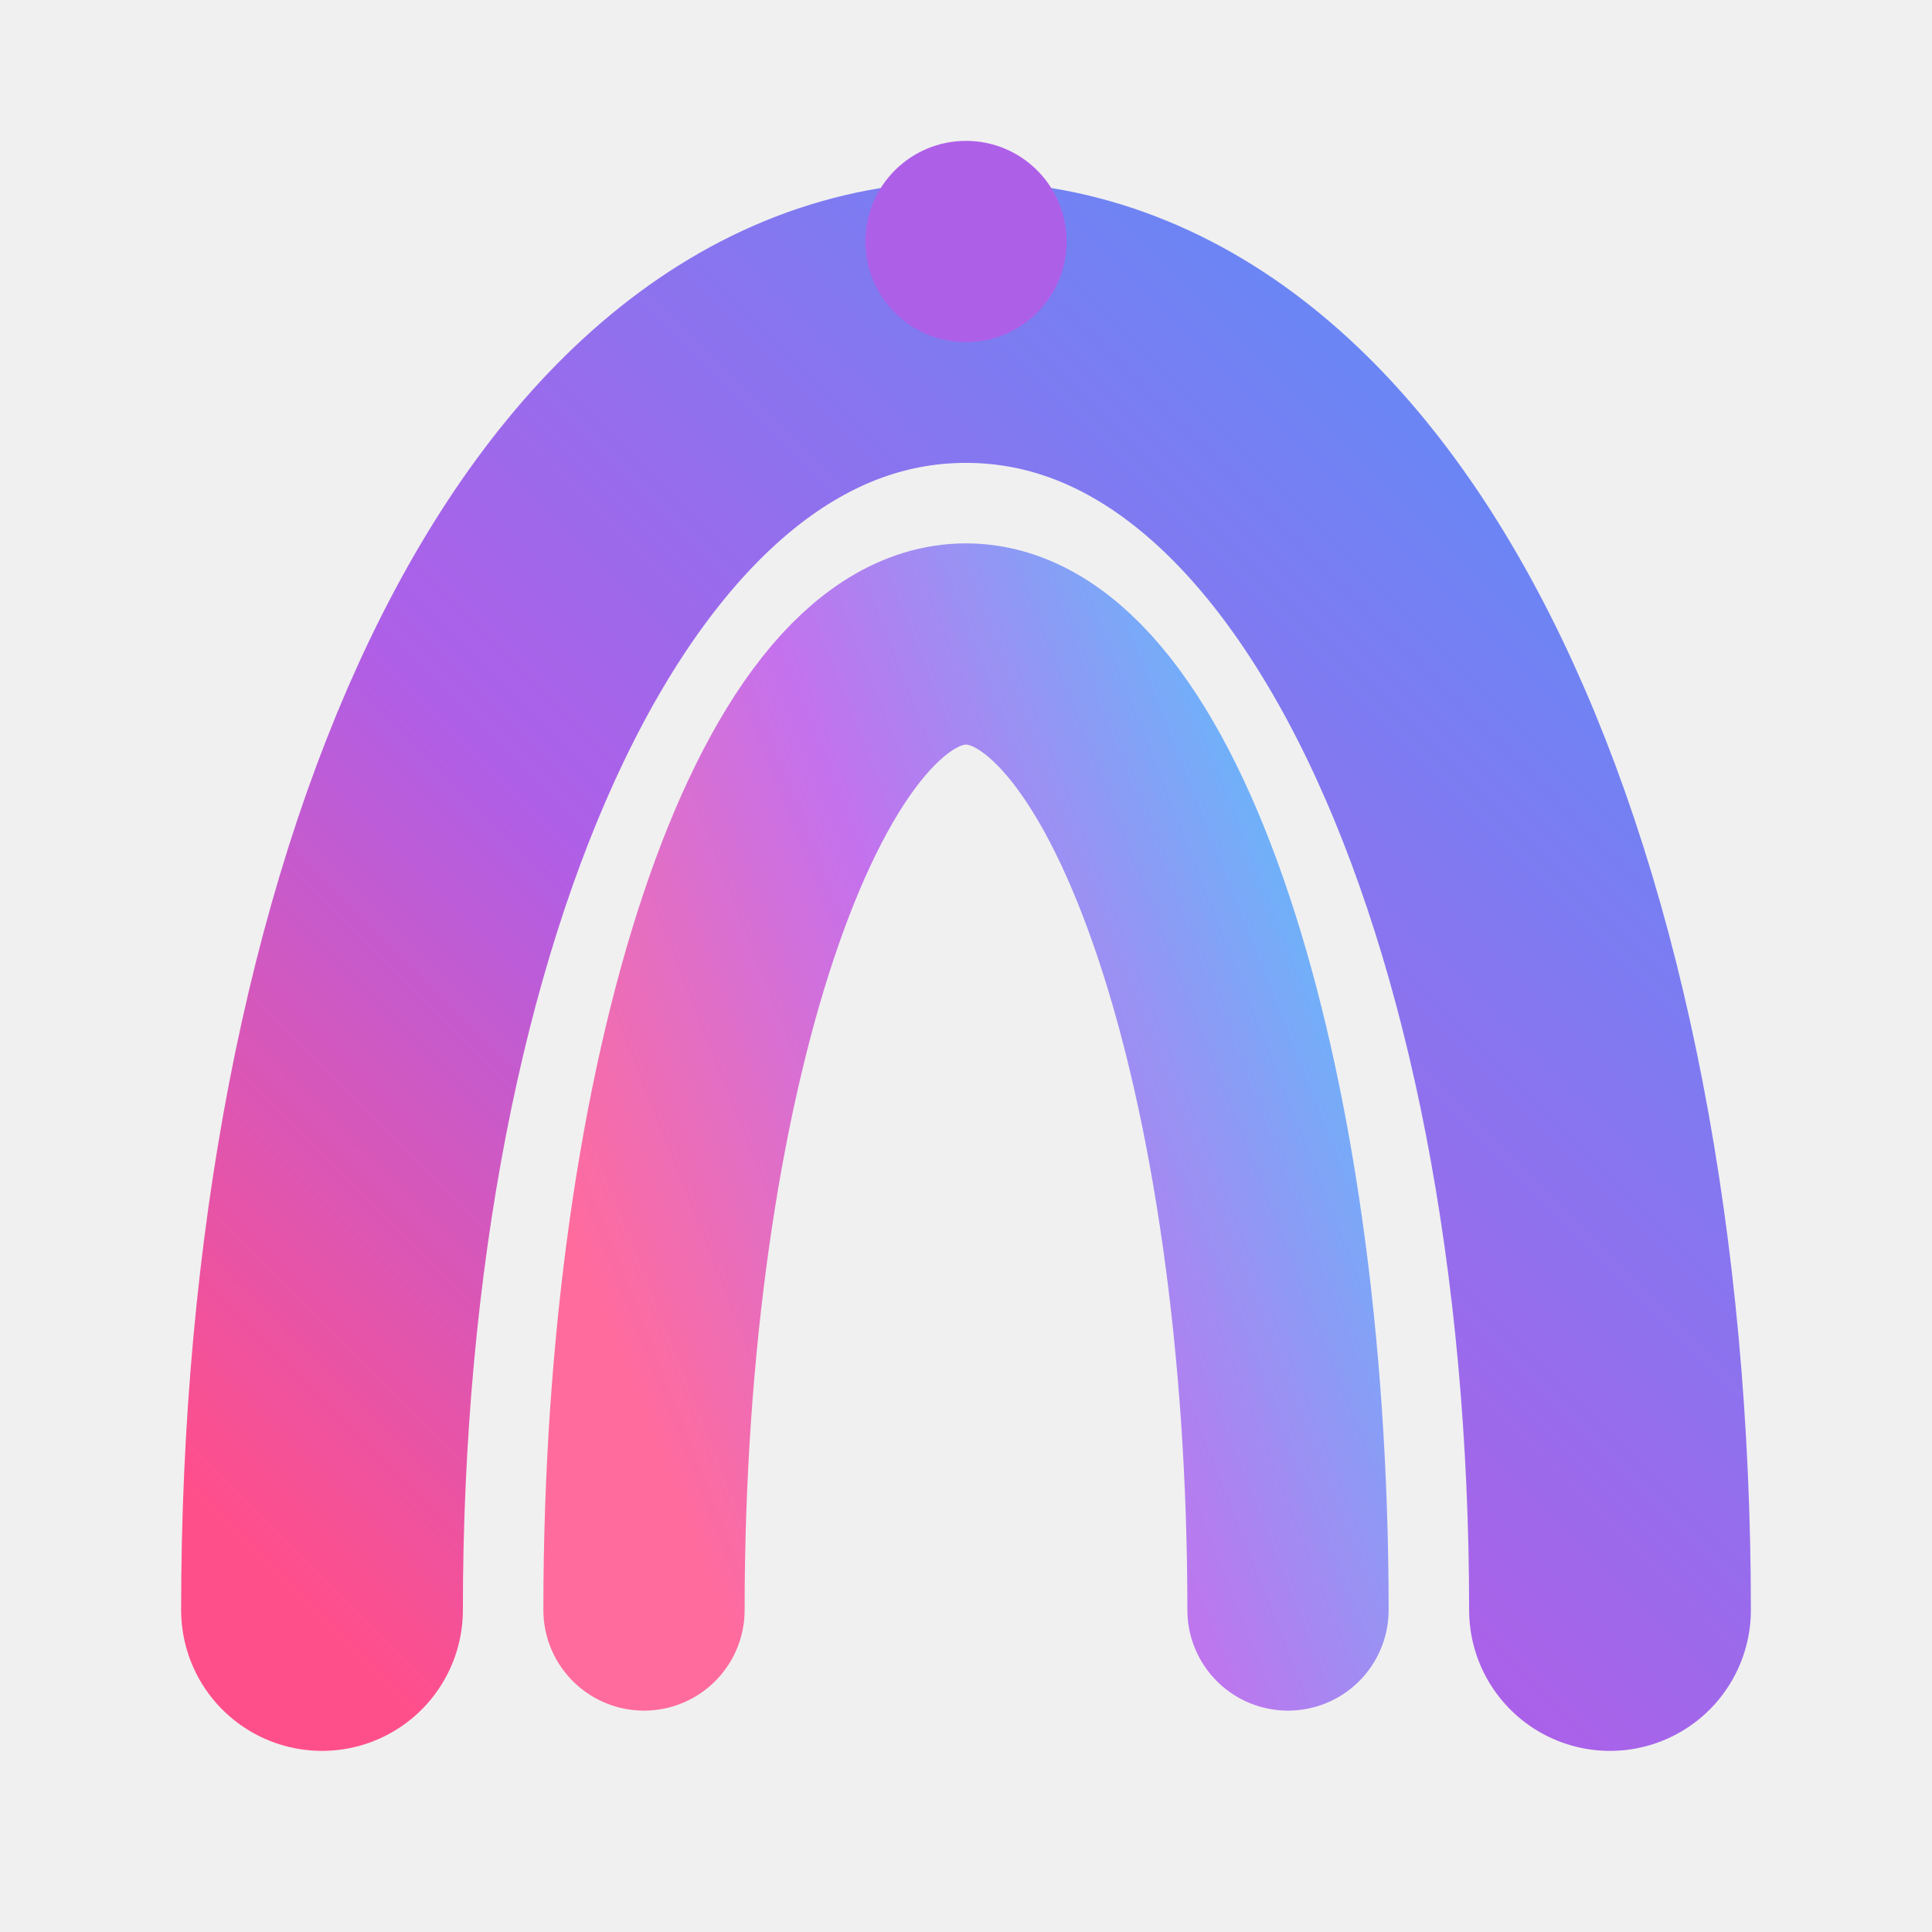
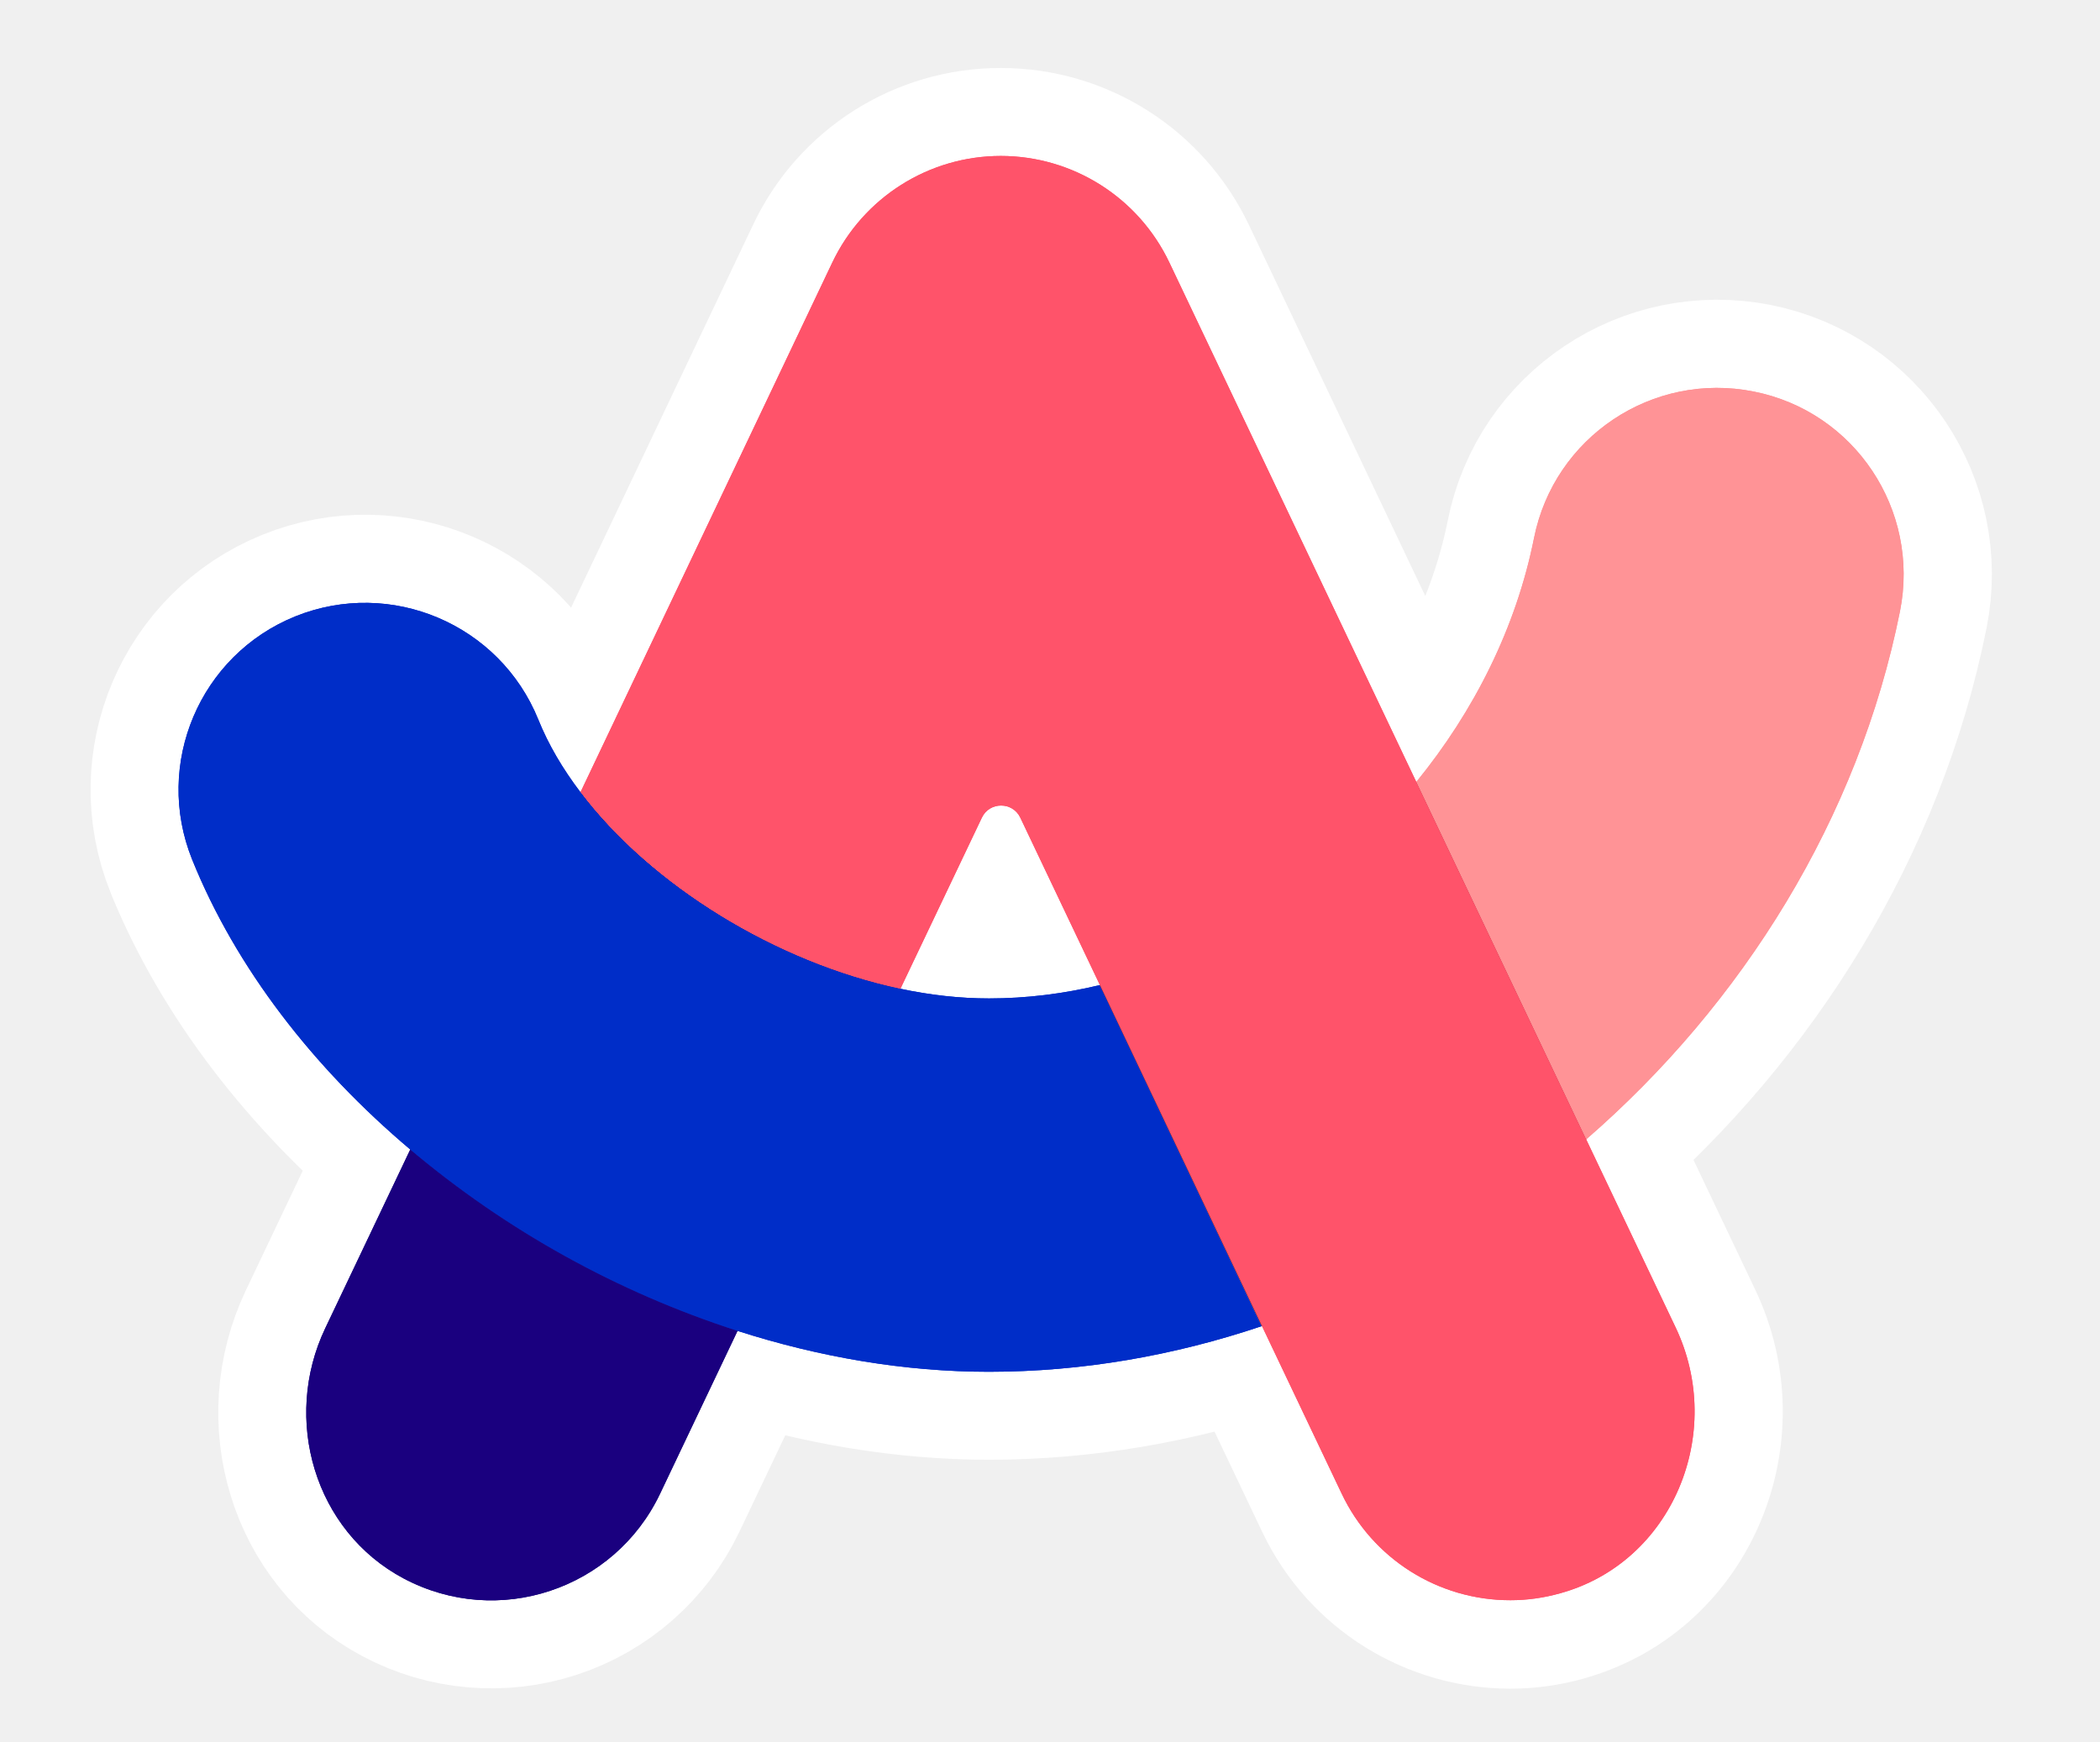
- <svg xmlns="http://www.w3.org/2000/svg" viewBox="0 0 48 48">
-   <defs>
-     <linearGradient id="arc-grad1" x1="0" y1="1" x2="1" y2="0">
-       <stop offset="0%" stop-color="#FF4F8B" />
-       <stop offset="40%" stop-color="#AE5FE8" />
-       <stop offset="100%" stop-color="#5B8FF7" />
-     </linearGradient>
-     <linearGradient id="arc-grad2" x1="0" y1="0.8" x2="1" y2="0.2">
-       <stop offset="0%" stop-color="#FF6B9D" />
-       <stop offset="50%" stop-color="#C471ED" />
-       <stop offset="100%" stop-color="#6CB3FA" />
-     </linearGradient>
-   </defs>
-   <path d="M8 40C8 22.3 14.3 8 24 8s16 14.3 16 32" fill="none" stroke="url(#arc-grad1)" stroke-width="7" stroke-linecap="round" />
-   <path d="M16 40c0-13.3 3.6-24 8-24s8 10.7 8 24" fill="none" stroke="url(#arc-grad2)" stroke-width="5" stroke-linecap="round" />
-   <circle cx="24" cy="6" r="2.5" fill="#AE5FE8" />
+ <svg xmlns="http://www.w3.org/2000/svg" viewBox="0 0 82 68">
+   <g>
+     <g transform="translate(143 148)">
+       <g fill-rule="evenodd" clip-rule="evenodd">
+         <path d="M-103.92-141.91c2.81 0 5.37 1.62 6.58 4.16l9.64 20.28s0 .01-.01.01c0 0 0-.01.01-.01 2.26-2.77 3.9-6.03 4.6-9.53.79-3.95 4.63-6.5 8.58-5.72a7.29 7.29 0 0 1 5.72 8.58c-1.62 8.09-6.14 15.32-12.26 20.63l3.5 7.36c1.94 4.08-.09 9.07-4.39 10.35l-.13.04c-.64.18-1.3.27-1.94.27-2.73 0-5.34-1.54-6.59-4.16l-3.11-6.54-6.33-13.32h.02-.02l-3.11-6.54a.831.831 0 0 0-1.5 0l-3.18 6.68c-4.85-1.03-9.73-4.03-12.49-7.68l9.83-20.68a7.254 7.254 0 0 1 6.58-4.18zm-27.55 17.98c3.73-1.51 7.98.29 9.49 4.03.39.97.95 1.92 1.64 2.83l.01.01.33.42c.03.04.06.07.09.11l.09.11c.05.05.09.11.14.16.01.01.02.02.02.03l-.02-.03c.19.23.4.45.61.67.01.01.01.02.02.02.69.72 1.46 1.4 2.29 2.03.39.3.79.58 1.2.86.04.02.07.05.11.07 2.31 1.52 4.96 2.66 7.6 3.22 1.12.24 2.24.37 3.33.38h.14c1.45 0 2.9-.18 4.32-.52l6.33 13.32c-3.42 1.15-7.01 1.78-10.65 1.78-3.28 0-6.6-.57-9.82-1.6l-3.03 6.37a7.287 7.287 0 0 1-10.01 3.3c-3.48-1.85-4.75-6.21-3.06-9.77l3.32-6.98c-3.75-3.17-6.74-7.02-8.47-11.2l-.05-.13c-1.5-3.73.3-7.98 4.03-9.49z" />
+         <path fill="#fff" stroke="#fff" stroke-linejoin="round" stroke-width="6.87" d="M-103.92-141.91c2.81 0 5.37 1.62 6.58 4.16l9.64 20.28s0 .01-.01.01c0 0 0-.01.01-.01 2.26-2.77 3.9-6.03 4.6-9.53.79-3.95 4.63-6.5 8.58-5.72a7.29 7.29 0 0 1 5.72 8.58c-1.62 8.09-6.14 15.32-12.26 20.63l3.5 7.36c1.94 4.08-.09 9.07-4.39 10.35l-.13.04c-.64.18-1.3.27-1.94.27-2.73 0-5.34-1.54-6.59-4.16l-3.11-6.54-6.33-13.32h.02-.02l-3.11-6.54a.831.831 0 0 0-1.5 0l-3.18 6.68c-4.85-1.03-9.73-4.03-12.49-7.68l9.83-20.68a7.254 7.254 0 0 1 6.58-4.18zm-27.55 17.98c3.73-1.51 7.98.29 9.49 4.03.39.97.95 1.92 1.64 2.83l.01.01.33.42c.03.04.06.07.09.11l.09.11c.05.05.09.11.14.16.01.01.02.02.02.03l-.02-.03c.19.23.4.45.61.67.01.01.01.02.02.02.69.72 1.46 1.4 2.29 2.03.39.3.79.58 1.2.86.04.02.07.05.11.07 2.31 1.52 4.96 2.66 7.6 3.22 1.12.24 2.24.37 3.33.38h.14c1.45 0 2.9-.18 4.32-.52l6.33 13.32c-3.42 1.15-7.01 1.78-10.65 1.78-3.28 0-6.6-.57-9.82-1.6l-3.03 6.37a7.287 7.287 0 0 1-10.01 3.3c-3.48-1.85-4.75-6.21-3.06-9.77l3.32-6.98c-3.75-3.17-6.74-7.02-8.47-11.2l-.05-.13c-1.5-3.73.3-7.98 4.03-9.49z" />
+       </g>
+     </g>
+     <g transform="translate(143 148)">
+       <path d="m-114.2-96.03 6.35-13.36c-4.85-1.03-9.73-4.03-12.49-7.68l-6.64 13.96c3.69 3.13 8.12 5.59 12.78 7.08" fill="#1a007f" fill-rule="evenodd" clip-rule="evenodd" />
+       <path d="M-87.7-117.47c-3.19 3.91-7.62 6.81-12.36 7.94l6.33 13.32c4.62-1.56 8.94-4.08 12.67-7.31l-6.64-13.95z" fill="#4e000a" fill-rule="evenodd" clip-rule="evenodd" />
+       <path d="m-126.98-103.11-3.32 6.98c-1.69 3.55-.42 7.92 3.06 9.77 3.69 1.96 8.23.43 10.01-3.3l3.03-6.37a37.885 37.885 0 0 1-12.78-7.08" fill="#1a007f" fill-rule="evenodd" clip-rule="evenodd" />
+       <path d="M-74.52-132.71a7.29 7.29 0 0 0-8.58 5.72c-.7 3.5-2.34 6.76-4.6 9.53l6.63 13.96c6.12-5.31 10.64-12.54 12.26-20.63.79-3.96-1.77-7.8-5.71-8.58" fill="#ff9396" fill-rule="evenodd" clip-rule="evenodd" />
+       <path d="M-100.06-109.53c-1.42.34-2.87.52-4.32.52-1.13 0-2.3-.13-3.47-.38-4.85-1.03-9.73-4.03-12.49-7.68-.69-.91-1.25-1.86-1.64-2.83-1.51-3.73-5.76-5.53-9.49-4.03-3.73 1.51-5.53 5.76-4.03 9.49 1.71 4.24 4.73 8.13 8.52 11.33a37.84 37.84 0 0 0 12.77 7.08c3.21 1.03 6.54 1.6 9.82 1.6 3.64 0 7.23-.63 10.65-1.78l-6.32-13.32z" fill="#002dc8" fill-rule="evenodd" clip-rule="evenodd" />
+       <path d="m-77.57-96.16-3.5-7.36-6.63-13.95-.01.01s0-.01.01-.01l-9.64-20.28a7.292 7.292 0 0 0-6.58-4.16c-2.81 0-5.37 1.62-6.58 4.16l-9.83 20.68c2.76 3.65 7.64 6.65 12.49 7.68l3.18-6.68c.3-.63 1.2-.63 1.5 0l3.11 6.54h.02-.02l6.33 13.32 3.11 6.54a7.28 7.28 0 0 0 6.59 4.16c.65 0 1.3-.09 1.94-.27 4.39-1.21 6.47-6.26 4.51-10.38" fill="#ff536a" fill-rule="evenodd" clip-rule="evenodd" />
+     </g>
+     <path d="m28.8 51.97 6.35-13.36c-4.85-1.03-9.73-4.03-12.49-7.68l-6.64 13.96c3.69 3.13 8.12 5.59 12.78 7.08" fill="#1a007f" fill-rule="evenodd" clip-rule="evenodd" />
+     <path d="M55.3 30.53c-3.19 3.91-7.62 6.81-12.36 7.94l6.33 13.32c4.62-1.56 8.94-4.08 12.67-7.31L55.3 30.53z" fill="#4e000a" fill-rule="evenodd" clip-rule="evenodd" />
+     <path d="m16.02 44.89-3.32 6.98c-1.69 3.55-.42 7.92 3.06 9.77 3.69 1.96 8.23.43 10.01-3.3l3.03-6.37a37.885 37.885 0 0 1-12.78-7.08" fill="#1a007f" fill-rule="evenodd" clip-rule="evenodd" />
+     <path d="M68.48 15.29a7.29 7.29 0 0 0-8.58 5.72c-.7 3.5-2.34 6.76-4.6 9.53l6.63 13.96c6.12-5.31 10.64-12.54 12.26-20.63.79-3.96-1.77-7.8-5.71-8.58" fill="#ff9396" fill-rule="evenodd" clip-rule="evenodd" />
+     <path d="M42.94 38.47c-1.42.34-2.87.52-4.32.52-1.13 0-2.3-.13-3.47-.38-4.85-1.03-9.73-4.03-12.49-7.68-.69-.91-1.25-1.86-1.64-2.83-1.51-3.73-5.76-5.53-9.49-4.03C7.8 25.58 6 29.83 7.5 33.56c1.71 4.24 4.73 8.13 8.52 11.33a37.84 37.84 0 0 0 12.77 7.08c3.21 1.03 6.54 1.6 9.82 1.6 3.64 0 7.23-.63 10.65-1.78l-6.32-13.32z" fill="#002dc8" fill-rule="evenodd" clip-rule="evenodd" />
+     <path d="m65.43 51.84-3.5-7.36-6.63-13.95-.01.01s0-.01.01-.01l-9.64-20.28a7.292 7.292 0 0 0-6.58-4.16c-2.81 0-5.37 1.62-6.58 4.16l-9.83 20.68c2.76 3.65 7.64 6.65 12.49 7.68l3.18-6.68c.3-.63 1.2-.63 1.5 0l3.11 6.54h.02-.02l6.33 13.32 3.11 6.54a7.28 7.28 0 0 0 6.59 4.16c.65 0 1.3-.09 1.94-.27 4.39-1.21 6.47-6.26 4.51-10.38" fill="#ff536a" fill-rule="evenodd" clip-rule="evenodd" />
+   </g>
</svg>
